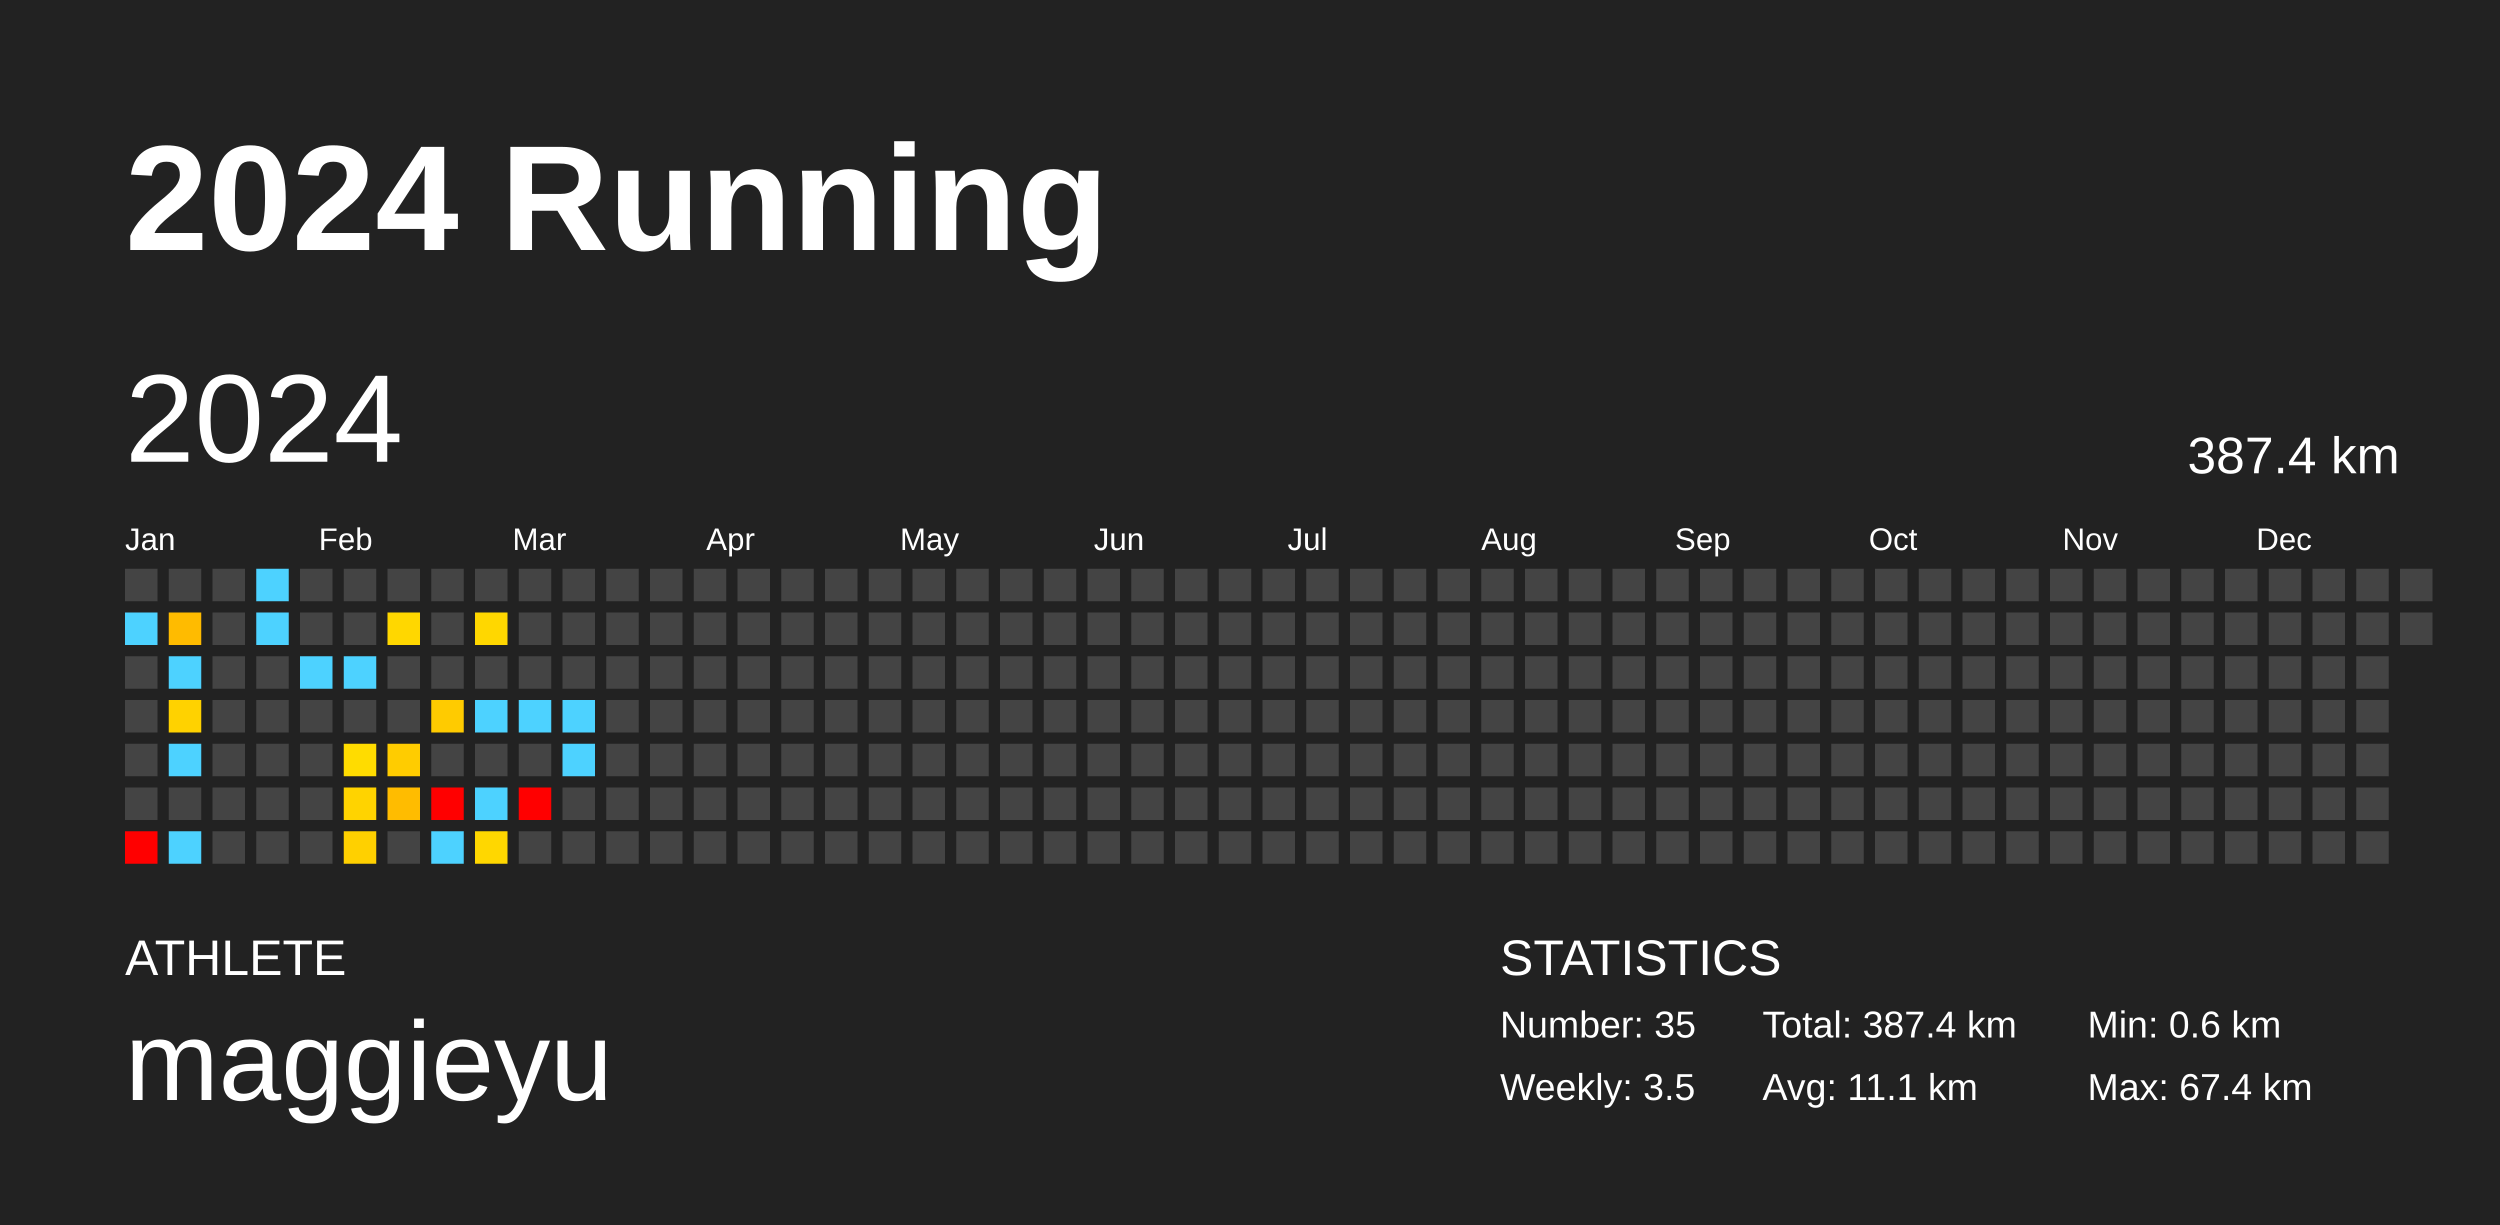
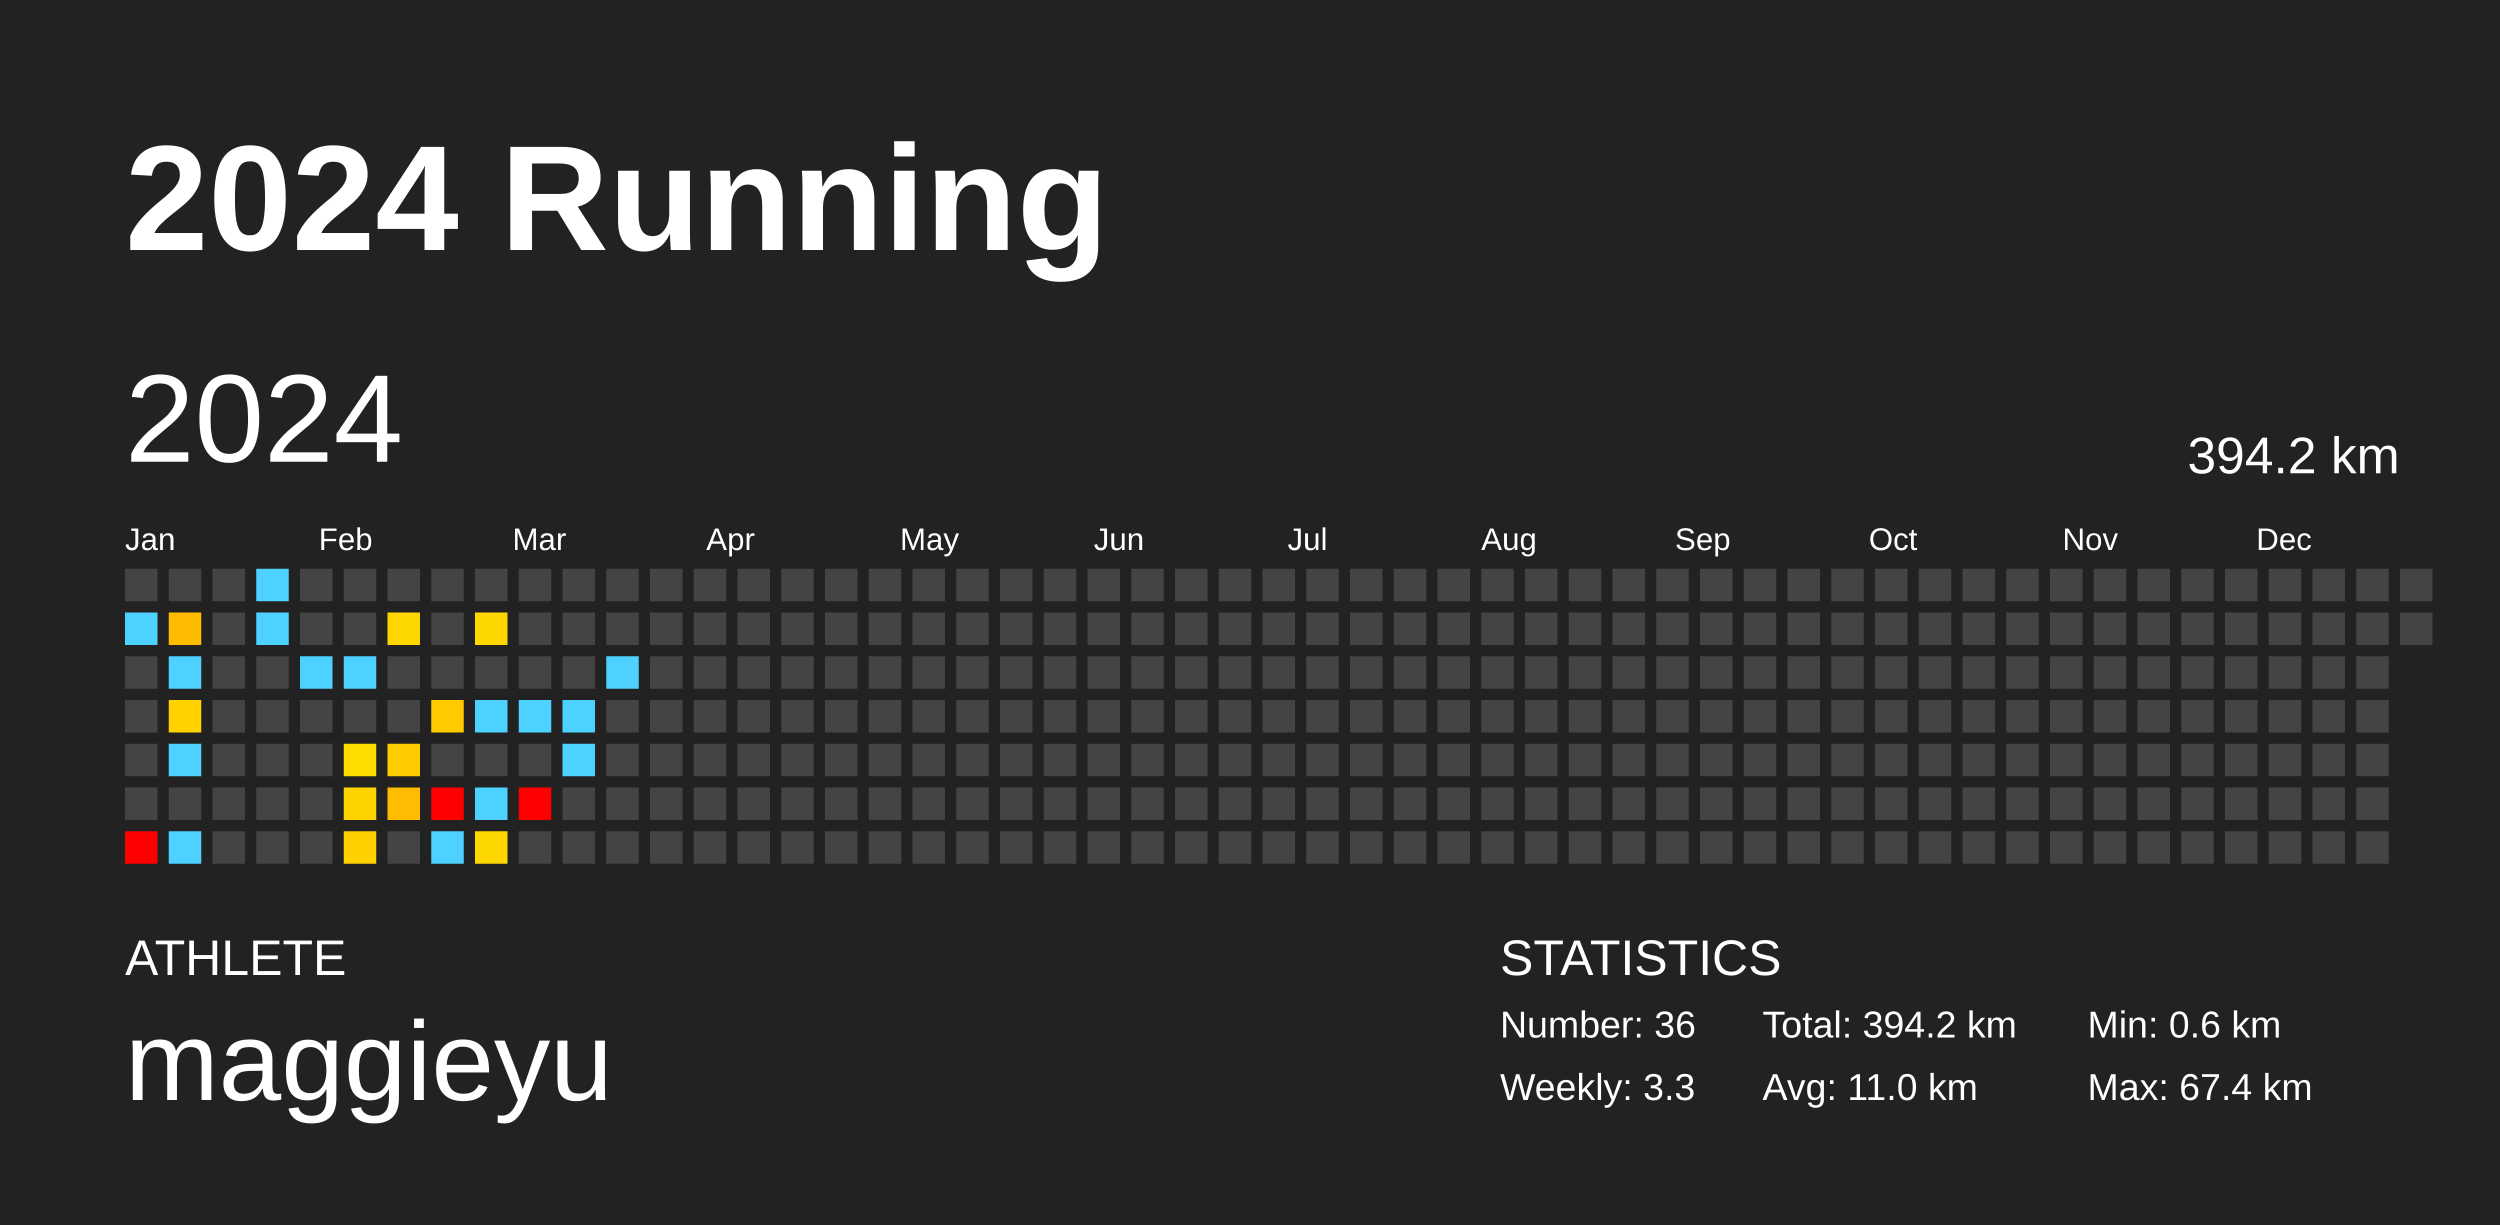
<svg xmlns="http://www.w3.org/2000/svg" baseProfile="full" height="98mm" version="1.1" viewBox="0,0,200,98" width="200mm">
  <defs />
  <rect fill="#222222" height="98" width="200" x="0" y="0" />
  <text fill="#FFFFFF" style="font-size:12px; font-family:Arial; font-weight:bold;" x="10" y="20">2024 Running</text>
  <text fill="#FFFFFF" style="font-size:4px; font-family:Arial" x="10" y="78">ATHLETE</text>
  <text fill="#FFFFFF" style="font-size:9px; font-family:Arial" x="10" y="88">maggieyu</text>
  <text fill="#FFFFFF" style="font-size:4px; font-family:Arial" x="120" y="78">STATISTICS</text>
-   <text fill="#FFFFFF" style="font-size:3px; font-family:Arial" x="120" y="83">Number: 35</text>
-   <text fill="#FFFFFF" style="font-size:3px; font-family:Arial" x="120" y="88">Weekly: 3.5</text>
-   <text fill="#FFFFFF" style="font-size:3px; font-family:Arial" x="141" y="83">Total: 387.4 km</text>
-   <text fill="#FFFFFF" style="font-size:3px; font-family:Arial" x="141" y="88">Avg: 11.1 km</text>
+   <text fill="#FFFFFF" style="font-size:3px; font-family:Arial" x="120" y="83">Number: 36</text>
+   <text fill="#FFFFFF" style="font-size:3px; font-family:Arial" x="120" y="88">Weekly: 3.3</text>
+   <text fill="#FFFFFF" style="font-size:3px; font-family:Arial" x="141" y="83">Total: 394.2 km</text>
+   <text fill="#FFFFFF" style="font-size:3px; font-family:Arial" x="141" y="88">Avg: 11.0 km</text>
  <text fill="#FFFFFF" style="font-size:3px; font-family:Arial" x="167" y="83">Min: 0.6 km</text>
  <text fill="#FFFFFF" style="font-size:3px; font-family:Arial" x="167" y="88">Max: 67.4 km</text>
  <text dominant-baseline="hanging" fill="#FFFFFF" style="font-size:10.0px; font-family:Arial;" x="10" y="30">2024</text>
-   <text dominant-baseline="hanging" fill="#FFFFFF" style="font-size:4.125px; font-family:Arial;" x="175" y="35">387.4 km</text>
+   <text dominant-baseline="hanging" fill="#FFFFFF" style="font-size:4.125px; font-family:Arial;" x="175" y="35">394.2 km</text>
  <text fill="#FFFFFF" style="font-size:2.5px; font-family:Arial" x="10.0" y="44">Jan</text>
  <text fill="#FFFFFF" style="font-size:2.5px; font-family:Arial" x="25.5" y="44">Feb</text>
  <text fill="#FFFFFF" style="font-size:2.5px; font-family:Arial" x="41.0" y="44">Mar</text>
  <text fill="#FFFFFF" style="font-size:2.5px; font-family:Arial" x="56.5" y="44">Apr</text>
  <text fill="#FFFFFF" style="font-size:2.5px; font-family:Arial" x="72.0" y="44">May</text>
  <text fill="#FFFFFF" style="font-size:2.5px; font-family:Arial" x="87.5" y="44">Jun</text>
  <text fill="#FFFFFF" style="font-size:2.5px; font-family:Arial" x="103.0" y="44">Jul</text>
  <text fill="#FFFFFF" style="font-size:2.5px; font-family:Arial" x="118.5" y="44">Aug</text>
  <text fill="#FFFFFF" style="font-size:2.5px; font-family:Arial" x="134.0" y="44">Sep</text>
  <text fill="#FFFFFF" style="font-size:2.5px; font-family:Arial" x="149.5" y="44">Oct</text>
  <text fill="#FFFFFF" style="font-size:2.5px; font-family:Arial" x="165.0" y="44">Nov</text>
  <text fill="#FFFFFF" style="font-size:2.5px; font-family:Arial" x="180.5" y="44">Dec</text>
  <rect fill="#444444" height="2.6" width="2.6" x="10.0" y="45.5" />
  <rect fill="#4dd2ff" height="2.6" width="2.6" x="10.0" y="49.0" />
  <rect fill="#444444" height="2.6" width="2.6" x="10.0" y="52.5" />
  <rect fill="#444444" height="2.6" width="2.6" x="10.0" y="56.0" />
  <rect fill="#444444" height="2.6" width="2.6" x="10.0" y="59.5" />
  <rect fill="#444444" height="2.6" width="2.6" x="10.0" y="63.0" />
  <rect fill="red" height="2.6" width="2.6" x="10.0" y="66.5" />
  <rect fill="#444444" height="2.6" width="2.6" x="13.5" y="45.5" />
  <rect fill="#ffbb00" height="2.6" width="2.6" x="13.5" y="49.0" />
  <rect fill="#4dd2ff" height="2.6" width="2.6" x="13.5" y="52.5" />
  <rect fill="#ffd200" height="2.6" width="2.6" x="13.5" y="56.0" />
  <rect fill="#4dd2ff" height="2.6" width="2.6" x="13.5" y="59.5" />
  <rect fill="#444444" height="2.6" width="2.6" x="13.5" y="63.0" />
  <rect fill="#4dd2ff" height="2.6" width="2.6" x="13.5" y="66.5" />
  <rect fill="#444444" height="2.6" width="2.6" x="17.0" y="45.5" />
  <rect fill="#444444" height="2.6" width="2.6" x="17.0" y="49.0" />
  <rect fill="#444444" height="2.6" width="2.6" x="17.0" y="52.5" />
  <rect fill="#444444" height="2.6" width="2.6" x="17.0" y="56.0" />
  <rect fill="#444444" height="2.6" width="2.6" x="17.0" y="59.5" />
  <rect fill="#444444" height="2.6" width="2.6" x="17.0" y="63.0" />
  <rect fill="#444444" height="2.6" width="2.6" x="17.0" y="66.5" />
  <rect fill="#4dd2ff" height="2.6" width="2.6" x="20.5" y="45.5" />
  <rect fill="#4dd2ff" height="2.6" width="2.6" x="20.5" y="49.0" />
  <rect fill="#444444" height="2.6" width="2.6" x="20.5" y="52.5" />
  <rect fill="#444444" height="2.6" width="2.6" x="20.5" y="56.0" />
  <rect fill="#444444" height="2.6" width="2.6" x="20.5" y="59.5" />
  <rect fill="#444444" height="2.6" width="2.6" x="20.5" y="63.0" />
  <rect fill="#444444" height="2.6" width="2.6" x="20.5" y="66.5" />
  <rect fill="#444444" height="2.6" width="2.6" x="24.0" y="45.5" />
  <rect fill="#444444" height="2.6" width="2.6" x="24.0" y="49.0" />
  <rect fill="#4dd2ff" height="2.6" width="2.6" x="24.0" y="52.5" />
  <rect fill="#444444" height="2.6" width="2.6" x="24.0" y="56.0" />
  <rect fill="#444444" height="2.6" width="2.6" x="24.0" y="59.5" />
  <rect fill="#444444" height="2.6" width="2.6" x="24.0" y="63.0" />
  <rect fill="#444444" height="2.6" width="2.6" x="24.0" y="66.5" />
  <rect fill="#444444" height="2.6" width="2.6" x="27.5" y="45.5" />
  <rect fill="#444444" height="2.6" width="2.6" x="27.5" y="49.0" />
  <rect fill="#4dd2ff" height="2.6" width="2.6" x="27.5" y="52.5" />
  <rect fill="#444444" height="2.6" width="2.6" x="27.5" y="56.0" />
  <rect fill="#ffdc00" height="2.6" width="2.6" x="27.5" y="59.5" />
  <rect fill="#ffd300" height="2.6" width="2.6" x="27.5" y="63.0" />
  <rect fill="#ffd000" height="2.6" width="2.6" x="27.5" y="66.5" />
  <rect fill="#444444" height="2.6" width="2.6" x="31.0" y="45.5" />
  <rect fill="#ffd700" height="2.6" width="2.6" x="31.0" y="49.0" />
  <rect fill="#444444" height="2.6" width="2.6" x="31.0" y="52.5" />
  <rect fill="#444444" height="2.6" width="2.6" x="31.0" y="56.0" />
  <rect fill="#ffcc00" height="2.6" width="2.6" x="31.0" y="59.5" />
  <rect fill="#ffbc00" height="2.6" width="2.6" x="31.0" y="63.0" />
  <rect fill="#444444" height="2.6" width="2.6" x="31.0" y="66.5" />
  <rect fill="#444444" height="2.6" width="2.6" x="34.5" y="45.5" />
  <rect fill="#444444" height="2.6" width="2.6" x="34.5" y="49.0" />
  <rect fill="#444444" height="2.6" width="2.6" x="34.5" y="52.5" />
  <rect fill="#ffcb00" height="2.6" width="2.6" x="34.5" y="56.0" />
  <rect fill="#444444" height="2.6" width="2.6" x="34.5" y="59.5" />
  <rect fill="red" height="2.6" width="2.6" x="34.5" y="63.0" />
  <rect fill="#4dd2ff" height="2.6" width="2.6" x="34.5" y="66.5" />
  <rect fill="#444444" height="2.6" width="2.6" x="38.0" y="45.5" />
  <rect fill="#ffd700" height="2.6" width="2.6" x="38.0" y="49.0" />
  <rect fill="#444444" height="2.6" width="2.6" x="38.0" y="52.5" />
  <rect fill="#4dd2ff" height="2.6" width="2.6" x="38.0" y="56.0" />
  <rect fill="#444444" height="2.6" width="2.6" x="38.0" y="59.5" />
  <rect fill="#4dd2ff" height="2.6" width="2.6" x="38.0" y="63.0" />
  <rect fill="#ffd700" height="2.6" width="2.6" x="38.0" y="66.5" />
  <rect fill="#444444" height="2.6" width="2.6" x="41.5" y="45.5" />
  <rect fill="#444444" height="2.6" width="2.6" x="41.5" y="49.0" />
  <rect fill="#444444" height="2.6" width="2.6" x="41.5" y="52.5" />
  <rect fill="#4dd2ff" height="2.6" width="2.6" x="41.5" y="56.0" />
  <rect fill="#444444" height="2.6" width="2.6" x="41.5" y="59.5" />
  <rect fill="red" height="2.6" width="2.6" x="41.5" y="63.0" />
  <rect fill="#444444" height="2.6" width="2.6" x="41.5" y="66.5" />
  <rect fill="#444444" height="2.6" width="2.6" x="45.0" y="45.5" />
  <rect fill="#444444" height="2.6" width="2.6" x="45.0" y="49.0" />
  <rect fill="#444444" height="2.6" width="2.6" x="45.0" y="52.5" />
  <rect fill="#4dd2ff" height="2.6" width="2.6" x="45.0" y="56.0" />
  <rect fill="#4dd2ff" height="2.6" width="2.6" x="45.0" y="59.5" />
  <rect fill="#444444" height="2.6" width="2.6" x="45.0" y="63.0" />
  <rect fill="#444444" height="2.6" width="2.6" x="45.0" y="66.5" />
  <rect fill="#444444" height="2.6" width="2.6" x="48.5" y="45.5" />
  <rect fill="#444444" height="2.6" width="2.6" x="48.5" y="49.0" />
-   <rect fill="#444444" height="2.6" width="2.6" x="48.5" y="52.5" />
+   <rect fill="#4dd2ff" height="2.6" width="2.6" x="48.5" y="52.5" />
  <rect fill="#444444" height="2.6" width="2.6" x="48.5" y="56.0" />
  <rect fill="#444444" height="2.6" width="2.6" x="48.5" y="59.5" />
  <rect fill="#444444" height="2.6" width="2.6" x="48.5" y="63.0" />
  <rect fill="#444444" height="2.6" width="2.6" x="48.5" y="66.5" />
  <rect fill="#444444" height="2.6" width="2.6" x="52.0" y="45.5" />
  <rect fill="#444444" height="2.6" width="2.6" x="52.0" y="49.0" />
  <rect fill="#444444" height="2.6" width="2.6" x="52.0" y="52.5" />
  <rect fill="#444444" height="2.6" width="2.6" x="52.0" y="56.0" />
  <rect fill="#444444" height="2.6" width="2.6" x="52.0" y="59.5" />
  <rect fill="#444444" height="2.6" width="2.6" x="52.0" y="63.0" />
  <rect fill="#444444" height="2.6" width="2.6" x="52.0" y="66.5" />
  <rect fill="#444444" height="2.6" width="2.6" x="55.5" y="45.5" />
  <rect fill="#444444" height="2.6" width="2.6" x="55.5" y="49.0" />
  <rect fill="#444444" height="2.6" width="2.6" x="55.5" y="52.5" />
  <rect fill="#444444" height="2.6" width="2.6" x="55.5" y="56.0" />
  <rect fill="#444444" height="2.6" width="2.6" x="55.5" y="59.5" />
  <rect fill="#444444" height="2.6" width="2.6" x="55.5" y="63.0" />
  <rect fill="#444444" height="2.6" width="2.6" x="55.5" y="66.5" />
  <rect fill="#444444" height="2.6" width="2.6" x="59.0" y="45.5" />
  <rect fill="#444444" height="2.6" width="2.6" x="59.0" y="49.0" />
  <rect fill="#444444" height="2.6" width="2.6" x="59.0" y="52.5" />
  <rect fill="#444444" height="2.6" width="2.6" x="59.0" y="56.0" />
  <rect fill="#444444" height="2.6" width="2.6" x="59.0" y="59.5" />
  <rect fill="#444444" height="2.6" width="2.6" x="59.0" y="63.0" />
  <rect fill="#444444" height="2.6" width="2.6" x="59.0" y="66.5" />
  <rect fill="#444444" height="2.6" width="2.6" x="62.5" y="45.5" />
  <rect fill="#444444" height="2.6" width="2.6" x="62.5" y="49.0" />
  <rect fill="#444444" height="2.6" width="2.6" x="62.5" y="52.5" />
  <rect fill="#444444" height="2.6" width="2.6" x="62.5" y="56.0" />
  <rect fill="#444444" height="2.6" width="2.6" x="62.5" y="59.5" />
  <rect fill="#444444" height="2.6" width="2.6" x="62.5" y="63.0" />
  <rect fill="#444444" height="2.6" width="2.6" x="62.5" y="66.5" />
  <rect fill="#444444" height="2.6" width="2.6" x="66.0" y="45.5" />
  <rect fill="#444444" height="2.6" width="2.6" x="66.0" y="49.0" />
  <rect fill="#444444" height="2.6" width="2.6" x="66.0" y="52.5" />
  <rect fill="#444444" height="2.6" width="2.6" x="66.0" y="56.0" />
  <rect fill="#444444" height="2.6" width="2.6" x="66.0" y="59.5" />
  <rect fill="#444444" height="2.6" width="2.6" x="66.0" y="63.0" />
  <rect fill="#444444" height="2.6" width="2.6" x="66.0" y="66.5" />
  <rect fill="#444444" height="2.6" width="2.6" x="69.5" y="45.5" />
  <rect fill="#444444" height="2.6" width="2.6" x="69.5" y="49.0" />
  <rect fill="#444444" height="2.6" width="2.6" x="69.5" y="52.5" />
  <rect fill="#444444" height="2.6" width="2.6" x="69.5" y="56.0" />
  <rect fill="#444444" height="2.6" width="2.6" x="69.5" y="59.5" />
  <rect fill="#444444" height="2.6" width="2.6" x="69.5" y="63.0" />
  <rect fill="#444444" height="2.6" width="2.6" x="69.5" y="66.5" />
  <rect fill="#444444" height="2.6" width="2.6" x="73.0" y="45.5" />
  <rect fill="#444444" height="2.6" width="2.6" x="73.0" y="49.0" />
  <rect fill="#444444" height="2.6" width="2.6" x="73.0" y="52.5" />
  <rect fill="#444444" height="2.6" width="2.6" x="73.0" y="56.0" />
  <rect fill="#444444" height="2.6" width="2.6" x="73.0" y="59.5" />
  <rect fill="#444444" height="2.6" width="2.6" x="73.0" y="63.0" />
  <rect fill="#444444" height="2.6" width="2.6" x="73.0" y="66.5" />
  <rect fill="#444444" height="2.6" width="2.6" x="76.5" y="45.5" />
  <rect fill="#444444" height="2.6" width="2.6" x="76.5" y="49.0" />
  <rect fill="#444444" height="2.6" width="2.6" x="76.5" y="52.5" />
  <rect fill="#444444" height="2.6" width="2.6" x="76.5" y="56.0" />
  <rect fill="#444444" height="2.6" width="2.6" x="76.5" y="59.5" />
  <rect fill="#444444" height="2.6" width="2.6" x="76.5" y="63.0" />
  <rect fill="#444444" height="2.6" width="2.6" x="76.5" y="66.5" />
  <rect fill="#444444" height="2.6" width="2.6" x="80.0" y="45.5" />
  <rect fill="#444444" height="2.6" width="2.6" x="80.0" y="49.0" />
  <rect fill="#444444" height="2.6" width="2.6" x="80.0" y="52.5" />
  <rect fill="#444444" height="2.6" width="2.6" x="80.0" y="56.0" />
  <rect fill="#444444" height="2.6" width="2.6" x="80.0" y="59.5" />
  <rect fill="#444444" height="2.6" width="2.6" x="80.0" y="63.0" />
  <rect fill="#444444" height="2.6" width="2.6" x="80.0" y="66.5" />
  <rect fill="#444444" height="2.6" width="2.6" x="83.5" y="45.5" />
  <rect fill="#444444" height="2.6" width="2.6" x="83.5" y="49.0" />
  <rect fill="#444444" height="2.6" width="2.6" x="83.5" y="52.5" />
  <rect fill="#444444" height="2.6" width="2.6" x="83.5" y="56.0" />
  <rect fill="#444444" height="2.6" width="2.6" x="83.5" y="59.5" />
  <rect fill="#444444" height="2.6" width="2.6" x="83.5" y="63.0" />
  <rect fill="#444444" height="2.6" width="2.6" x="83.5" y="66.5" />
  <rect fill="#444444" height="2.6" width="2.6" x="87.0" y="45.5" />
  <rect fill="#444444" height="2.6" width="2.6" x="87.0" y="49.0" />
  <rect fill="#444444" height="2.6" width="2.6" x="87.0" y="52.5" />
  <rect fill="#444444" height="2.6" width="2.6" x="87.0" y="56.0" />
  <rect fill="#444444" height="2.6" width="2.6" x="87.0" y="59.5" />
  <rect fill="#444444" height="2.6" width="2.6" x="87.0" y="63.0" />
  <rect fill="#444444" height="2.6" width="2.6" x="87.0" y="66.5" />
  <rect fill="#444444" height="2.6" width="2.6" x="90.5" y="45.5" />
  <rect fill="#444444" height="2.6" width="2.6" x="90.5" y="49.0" />
  <rect fill="#444444" height="2.6" width="2.6" x="90.5" y="52.5" />
  <rect fill="#444444" height="2.6" width="2.6" x="90.5" y="56.0" />
  <rect fill="#444444" height="2.6" width="2.6" x="90.5" y="59.5" />
  <rect fill="#444444" height="2.6" width="2.6" x="90.5" y="63.0" />
  <rect fill="#444444" height="2.6" width="2.6" x="90.5" y="66.5" />
  <rect fill="#444444" height="2.6" width="2.6" x="94.0" y="45.5" />
  <rect fill="#444444" height="2.6" width="2.6" x="94.0" y="49.0" />
  <rect fill="#444444" height="2.6" width="2.6" x="94.0" y="52.5" />
  <rect fill="#444444" height="2.6" width="2.6" x="94.0" y="56.0" />
  <rect fill="#444444" height="2.6" width="2.6" x="94.0" y="59.5" />
  <rect fill="#444444" height="2.6" width="2.6" x="94.0" y="63.0" />
  <rect fill="#444444" height="2.6" width="2.6" x="94.0" y="66.5" />
  <rect fill="#444444" height="2.6" width="2.6" x="97.5" y="45.5" />
  <rect fill="#444444" height="2.6" width="2.6" x="97.5" y="49.0" />
  <rect fill="#444444" height="2.6" width="2.6" x="97.5" y="52.5" />
  <rect fill="#444444" height="2.6" width="2.6" x="97.5" y="56.0" />
  <rect fill="#444444" height="2.6" width="2.6" x="97.5" y="59.5" />
  <rect fill="#444444" height="2.6" width="2.6" x="97.5" y="63.0" />
  <rect fill="#444444" height="2.6" width="2.6" x="97.5" y="66.5" />
  <rect fill="#444444" height="2.6" width="2.6" x="101.0" y="45.5" />
  <rect fill="#444444" height="2.6" width="2.6" x="101.0" y="49.0" />
  <rect fill="#444444" height="2.6" width="2.6" x="101.0" y="52.5" />
  <rect fill="#444444" height="2.6" width="2.6" x="101.0" y="56.0" />
  <rect fill="#444444" height="2.6" width="2.6" x="101.0" y="59.5" />
  <rect fill="#444444" height="2.6" width="2.6" x="101.0" y="63.0" />
  <rect fill="#444444" height="2.6" width="2.6" x="101.0" y="66.5" />
  <rect fill="#444444" height="2.6" width="2.6" x="104.5" y="45.5" />
  <rect fill="#444444" height="2.6" width="2.6" x="104.5" y="49.0" />
  <rect fill="#444444" height="2.6" width="2.6" x="104.5" y="52.5" />
  <rect fill="#444444" height="2.6" width="2.6" x="104.5" y="56.0" />
  <rect fill="#444444" height="2.6" width="2.6" x="104.5" y="59.5" />
  <rect fill="#444444" height="2.6" width="2.6" x="104.5" y="63.0" />
  <rect fill="#444444" height="2.6" width="2.6" x="104.5" y="66.5" />
  <rect fill="#444444" height="2.6" width="2.6" x="108.0" y="45.5" />
  <rect fill="#444444" height="2.6" width="2.6" x="108.0" y="49.0" />
  <rect fill="#444444" height="2.6" width="2.6" x="108.0" y="52.5" />
  <rect fill="#444444" height="2.6" width="2.6" x="108.0" y="56.0" />
  <rect fill="#444444" height="2.6" width="2.6" x="108.0" y="59.5" />
  <rect fill="#444444" height="2.6" width="2.6" x="108.0" y="63.0" />
  <rect fill="#444444" height="2.6" width="2.6" x="108.0" y="66.5" />
  <rect fill="#444444" height="2.6" width="2.6" x="111.5" y="45.5" />
  <rect fill="#444444" height="2.6" width="2.6" x="111.5" y="49.0" />
  <rect fill="#444444" height="2.6" width="2.6" x="111.5" y="52.5" />
  <rect fill="#444444" height="2.6" width="2.6" x="111.5" y="56.0" />
  <rect fill="#444444" height="2.6" width="2.6" x="111.5" y="59.5" />
  <rect fill="#444444" height="2.6" width="2.6" x="111.5" y="63.0" />
  <rect fill="#444444" height="2.6" width="2.6" x="111.5" y="66.5" />
  <rect fill="#444444" height="2.6" width="2.6" x="115.0" y="45.5" />
  <rect fill="#444444" height="2.6" width="2.6" x="115.0" y="49.0" />
  <rect fill="#444444" height="2.6" width="2.6" x="115.0" y="52.5" />
  <rect fill="#444444" height="2.6" width="2.6" x="115.0" y="56.0" />
  <rect fill="#444444" height="2.6" width="2.6" x="115.0" y="59.5" />
  <rect fill="#444444" height="2.6" width="2.6" x="115.0" y="63.0" />
  <rect fill="#444444" height="2.6" width="2.6" x="115.0" y="66.5" />
  <rect fill="#444444" height="2.6" width="2.6" x="118.5" y="45.5" />
  <rect fill="#444444" height="2.6" width="2.6" x="118.5" y="49.0" />
  <rect fill="#444444" height="2.6" width="2.6" x="118.5" y="52.5" />
  <rect fill="#444444" height="2.6" width="2.6" x="118.5" y="56.0" />
  <rect fill="#444444" height="2.6" width="2.6" x="118.5" y="59.5" />
  <rect fill="#444444" height="2.6" width="2.6" x="118.5" y="63.0" />
  <rect fill="#444444" height="2.6" width="2.6" x="118.5" y="66.5" />
  <rect fill="#444444" height="2.6" width="2.6" x="122.0" y="45.5" />
  <rect fill="#444444" height="2.6" width="2.6" x="122.0" y="49.0" />
  <rect fill="#444444" height="2.6" width="2.6" x="122.0" y="52.5" />
  <rect fill="#444444" height="2.6" width="2.6" x="122.0" y="56.0" />
  <rect fill="#444444" height="2.6" width="2.6" x="122.0" y="59.5" />
  <rect fill="#444444" height="2.6" width="2.6" x="122.0" y="63.0" />
  <rect fill="#444444" height="2.6" width="2.6" x="122.0" y="66.5" />
  <rect fill="#444444" height="2.6" width="2.6" x="125.5" y="45.5" />
  <rect fill="#444444" height="2.6" width="2.6" x="125.5" y="49.0" />
  <rect fill="#444444" height="2.6" width="2.6" x="125.5" y="52.5" />
  <rect fill="#444444" height="2.6" width="2.6" x="125.5" y="56.0" />
  <rect fill="#444444" height="2.6" width="2.6" x="125.5" y="59.5" />
  <rect fill="#444444" height="2.6" width="2.6" x="125.5" y="63.0" />
  <rect fill="#444444" height="2.6" width="2.6" x="125.5" y="66.5" />
  <rect fill="#444444" height="2.6" width="2.6" x="129.0" y="45.5" />
  <rect fill="#444444" height="2.6" width="2.6" x="129.0" y="49.0" />
  <rect fill="#444444" height="2.6" width="2.6" x="129.0" y="52.5" />
  <rect fill="#444444" height="2.6" width="2.6" x="129.0" y="56.0" />
  <rect fill="#444444" height="2.6" width="2.6" x="129.0" y="59.5" />
  <rect fill="#444444" height="2.6" width="2.6" x="129.0" y="63.0" />
  <rect fill="#444444" height="2.6" width="2.6" x="129.0" y="66.5" />
  <rect fill="#444444" height="2.6" width="2.6" x="132.5" y="45.5" />
  <rect fill="#444444" height="2.6" width="2.6" x="132.5" y="49.0" />
  <rect fill="#444444" height="2.6" width="2.6" x="132.5" y="52.5" />
  <rect fill="#444444" height="2.6" width="2.6" x="132.5" y="56.0" />
  <rect fill="#444444" height="2.6" width="2.6" x="132.5" y="59.5" />
  <rect fill="#444444" height="2.6" width="2.6" x="132.5" y="63.0" />
  <rect fill="#444444" height="2.6" width="2.6" x="132.5" y="66.5" />
  <rect fill="#444444" height="2.6" width="2.6" x="136.0" y="45.5" />
  <rect fill="#444444" height="2.6" width="2.6" x="136.0" y="49.0" />
  <rect fill="#444444" height="2.6" width="2.6" x="136.0" y="52.5" />
  <rect fill="#444444" height="2.6" width="2.6" x="136.0" y="56.0" />
  <rect fill="#444444" height="2.6" width="2.6" x="136.0" y="59.5" />
  <rect fill="#444444" height="2.6" width="2.6" x="136.0" y="63.0" />
  <rect fill="#444444" height="2.6" width="2.6" x="136.0" y="66.5" />
  <rect fill="#444444" height="2.6" width="2.6" x="139.5" y="45.5" />
  <rect fill="#444444" height="2.6" width="2.6" x="139.5" y="49.0" />
  <rect fill="#444444" height="2.6" width="2.6" x="139.5" y="52.5" />
  <rect fill="#444444" height="2.6" width="2.6" x="139.5" y="56.0" />
  <rect fill="#444444" height="2.6" width="2.6" x="139.5" y="59.5" />
  <rect fill="#444444" height="2.6" width="2.6" x="139.5" y="63.0" />
  <rect fill="#444444" height="2.6" width="2.6" x="139.5" y="66.5" />
  <rect fill="#444444" height="2.6" width="2.6" x="143.0" y="45.5" />
  <rect fill="#444444" height="2.6" width="2.6" x="143.0" y="49.0" />
  <rect fill="#444444" height="2.6" width="2.6" x="143.0" y="52.5" />
  <rect fill="#444444" height="2.6" width="2.6" x="143.0" y="56.0" />
  <rect fill="#444444" height="2.6" width="2.6" x="143.0" y="59.5" />
  <rect fill="#444444" height="2.6" width="2.6" x="143.0" y="63.0" />
  <rect fill="#444444" height="2.6" width="2.6" x="143.0" y="66.5" />
  <rect fill="#444444" height="2.6" width="2.6" x="146.5" y="45.5" />
  <rect fill="#444444" height="2.6" width="2.6" x="146.5" y="49.0" />
  <rect fill="#444444" height="2.6" width="2.6" x="146.5" y="52.5" />
  <rect fill="#444444" height="2.6" width="2.6" x="146.5" y="56.0" />
  <rect fill="#444444" height="2.6" width="2.6" x="146.5" y="59.5" />
  <rect fill="#444444" height="2.6" width="2.6" x="146.5" y="63.0" />
  <rect fill="#444444" height="2.6" width="2.6" x="146.5" y="66.5" />
  <rect fill="#444444" height="2.6" width="2.6" x="150.0" y="45.5" />
  <rect fill="#444444" height="2.6" width="2.6" x="150.0" y="49.0" />
  <rect fill="#444444" height="2.6" width="2.6" x="150.0" y="52.5" />
  <rect fill="#444444" height="2.6" width="2.6" x="150.0" y="56.0" />
  <rect fill="#444444" height="2.6" width="2.6" x="150.0" y="59.5" />
  <rect fill="#444444" height="2.6" width="2.6" x="150.0" y="63.0" />
  <rect fill="#444444" height="2.6" width="2.6" x="150.0" y="66.5" />
  <rect fill="#444444" height="2.6" width="2.6" x="153.5" y="45.5" />
  <rect fill="#444444" height="2.6" width="2.6" x="153.5" y="49.0" />
  <rect fill="#444444" height="2.6" width="2.6" x="153.5" y="52.5" />
  <rect fill="#444444" height="2.6" width="2.6" x="153.5" y="56.0" />
  <rect fill="#444444" height="2.6" width="2.6" x="153.5" y="59.5" />
  <rect fill="#444444" height="2.6" width="2.6" x="153.5" y="63.0" />
  <rect fill="#444444" height="2.6" width="2.6" x="153.5" y="66.5" />
  <rect fill="#444444" height="2.6" width="2.6" x="157.0" y="45.5" />
  <rect fill="#444444" height="2.6" width="2.6" x="157.0" y="49.0" />
  <rect fill="#444444" height="2.6" width="2.6" x="157.0" y="52.5" />
  <rect fill="#444444" height="2.6" width="2.6" x="157.0" y="56.0" />
  <rect fill="#444444" height="2.6" width="2.6" x="157.0" y="59.5" />
  <rect fill="#444444" height="2.6" width="2.6" x="157.0" y="63.0" />
  <rect fill="#444444" height="2.6" width="2.6" x="157.0" y="66.5" />
  <rect fill="#444444" height="2.6" width="2.6" x="160.5" y="45.5" />
  <rect fill="#444444" height="2.6" width="2.6" x="160.5" y="49.0" />
  <rect fill="#444444" height="2.6" width="2.6" x="160.5" y="52.5" />
  <rect fill="#444444" height="2.6" width="2.6" x="160.5" y="56.0" />
  <rect fill="#444444" height="2.6" width="2.6" x="160.5" y="59.5" />
  <rect fill="#444444" height="2.6" width="2.6" x="160.5" y="63.0" />
  <rect fill="#444444" height="2.6" width="2.6" x="160.5" y="66.5" />
  <rect fill="#444444" height="2.6" width="2.6" x="164.0" y="45.5" />
  <rect fill="#444444" height="2.6" width="2.6" x="164.0" y="49.0" />
  <rect fill="#444444" height="2.6" width="2.6" x="164.0" y="52.5" />
  <rect fill="#444444" height="2.6" width="2.6" x="164.0" y="56.0" />
  <rect fill="#444444" height="2.6" width="2.6" x="164.0" y="59.5" />
  <rect fill="#444444" height="2.6" width="2.6" x="164.0" y="63.0" />
  <rect fill="#444444" height="2.6" width="2.6" x="164.0" y="66.5" />
  <rect fill="#444444" height="2.6" width="2.6" x="167.5" y="45.5" />
  <rect fill="#444444" height="2.6" width="2.6" x="167.5" y="49.0" />
  <rect fill="#444444" height="2.6" width="2.6" x="167.5" y="52.5" />
  <rect fill="#444444" height="2.6" width="2.6" x="167.5" y="56.0" />
  <rect fill="#444444" height="2.6" width="2.6" x="167.5" y="59.5" />
  <rect fill="#444444" height="2.6" width="2.6" x="167.5" y="63.0" />
  <rect fill="#444444" height="2.6" width="2.6" x="167.5" y="66.5" />
  <rect fill="#444444" height="2.6" width="2.6" x="171.0" y="45.5" />
  <rect fill="#444444" height="2.6" width="2.6" x="171.0" y="49.0" />
  <rect fill="#444444" height="2.6" width="2.6" x="171.0" y="52.5" />
  <rect fill="#444444" height="2.6" width="2.6" x="171.0" y="56.0" />
  <rect fill="#444444" height="2.6" width="2.6" x="171.0" y="59.5" />
  <rect fill="#444444" height="2.6" width="2.6" x="171.0" y="63.0" />
  <rect fill="#444444" height="2.6" width="2.6" x="171.0" y="66.5" />
  <rect fill="#444444" height="2.6" width="2.6" x="174.5" y="45.5" />
  <rect fill="#444444" height="2.6" width="2.6" x="174.5" y="49.0" />
  <rect fill="#444444" height="2.6" width="2.6" x="174.5" y="52.5" />
  <rect fill="#444444" height="2.6" width="2.6" x="174.5" y="56.0" />
  <rect fill="#444444" height="2.6" width="2.6" x="174.5" y="59.5" />
  <rect fill="#444444" height="2.6" width="2.6" x="174.5" y="63.0" />
  <rect fill="#444444" height="2.6" width="2.6" x="174.5" y="66.5" />
  <rect fill="#444444" height="2.6" width="2.6" x="178.0" y="45.5" />
  <rect fill="#444444" height="2.6" width="2.6" x="178.0" y="49.0" />
  <rect fill="#444444" height="2.6" width="2.6" x="178.0" y="52.5" />
  <rect fill="#444444" height="2.6" width="2.6" x="178.0" y="56.0" />
  <rect fill="#444444" height="2.6" width="2.6" x="178.0" y="59.5" />
  <rect fill="#444444" height="2.6" width="2.6" x="178.0" y="63.0" />
  <rect fill="#444444" height="2.6" width="2.6" x="178.0" y="66.5" />
  <rect fill="#444444" height="2.6" width="2.6" x="181.5" y="45.5" />
  <rect fill="#444444" height="2.6" width="2.6" x="181.5" y="49.0" />
  <rect fill="#444444" height="2.6" width="2.6" x="181.5" y="52.5" />
  <rect fill="#444444" height="2.6" width="2.6" x="181.5" y="56.0" />
  <rect fill="#444444" height="2.6" width="2.6" x="181.5" y="59.5" />
  <rect fill="#444444" height="2.6" width="2.6" x="181.5" y="63.0" />
  <rect fill="#444444" height="2.6" width="2.6" x="181.5" y="66.5" />
  <rect fill="#444444" height="2.6" width="2.6" x="185.0" y="45.5" />
  <rect fill="#444444" height="2.6" width="2.6" x="185.0" y="49.0" />
  <rect fill="#444444" height="2.6" width="2.6" x="185.0" y="52.5" />
  <rect fill="#444444" height="2.6" width="2.6" x="185.0" y="56.0" />
  <rect fill="#444444" height="2.6" width="2.6" x="185.0" y="59.5" />
  <rect fill="#444444" height="2.6" width="2.6" x="185.0" y="63.0" />
  <rect fill="#444444" height="2.6" width="2.6" x="185.0" y="66.5" />
  <rect fill="#444444" height="2.6" width="2.6" x="188.5" y="45.5" />
  <rect fill="#444444" height="2.6" width="2.6" x="188.5" y="49.0" />
  <rect fill="#444444" height="2.6" width="2.6" x="188.5" y="52.5" />
  <rect fill="#444444" height="2.6" width="2.6" x="188.5" y="56.0" />
  <rect fill="#444444" height="2.6" width="2.6" x="188.5" y="59.5" />
  <rect fill="#444444" height="2.6" width="2.6" x="188.5" y="63.0" />
  <rect fill="#444444" height="2.6" width="2.6" x="188.5" y="66.5" />
  <rect fill="#444444" height="2.6" width="2.6" x="192.0" y="45.5" />
  <rect fill="#444444" height="2.6" width="2.6" x="192.0" y="49.0" />
</svg>
